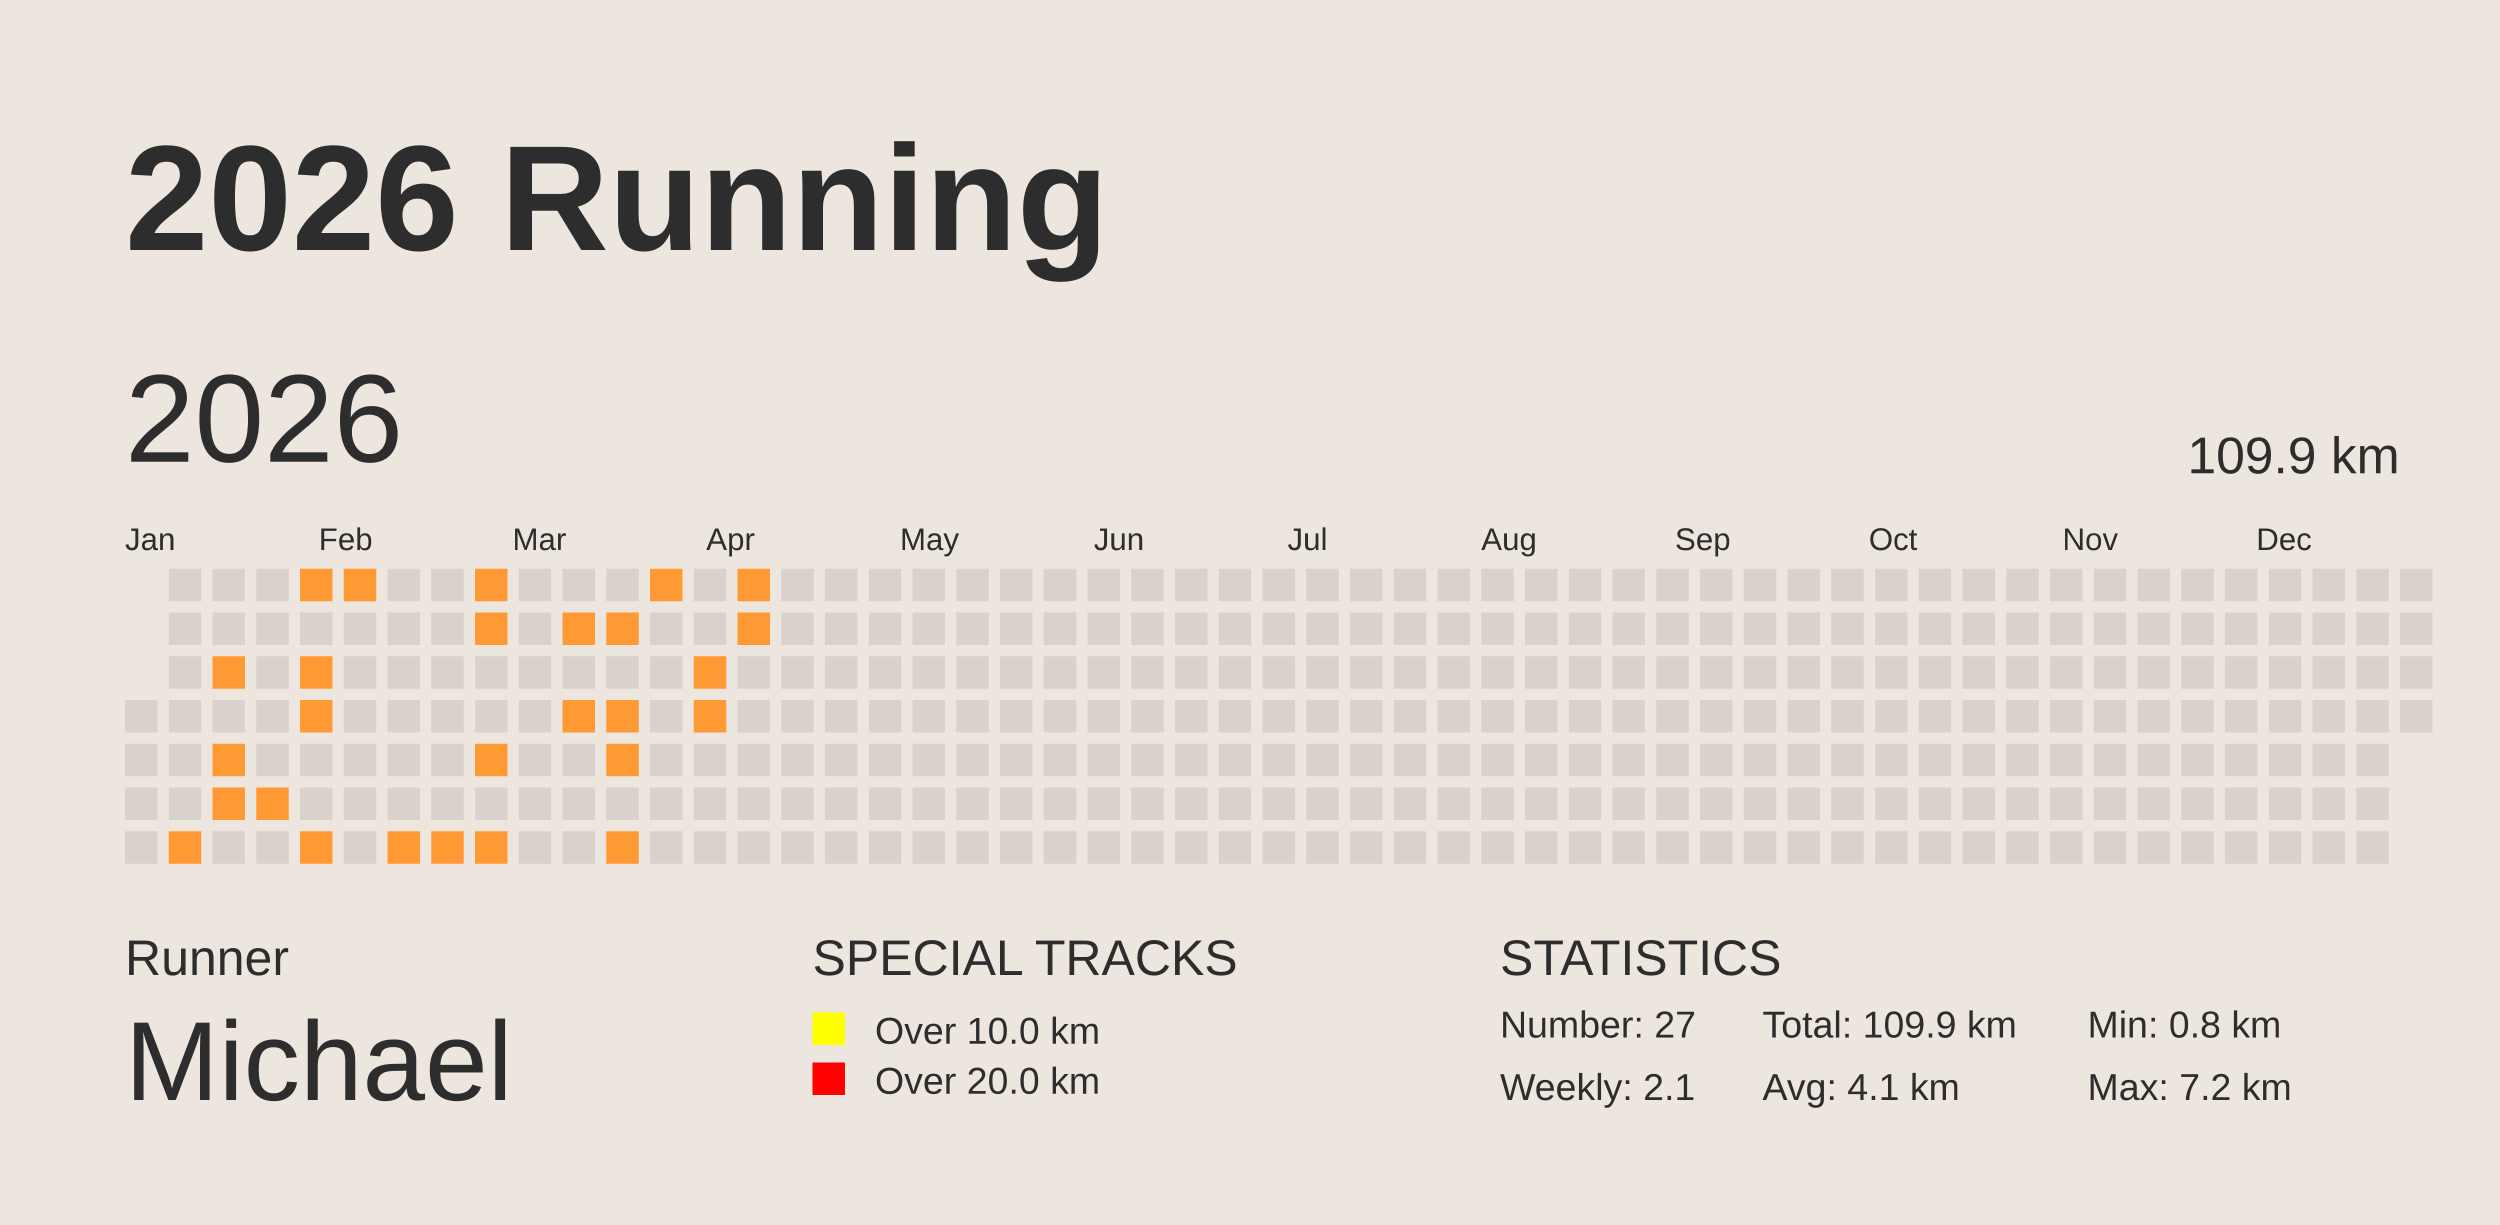
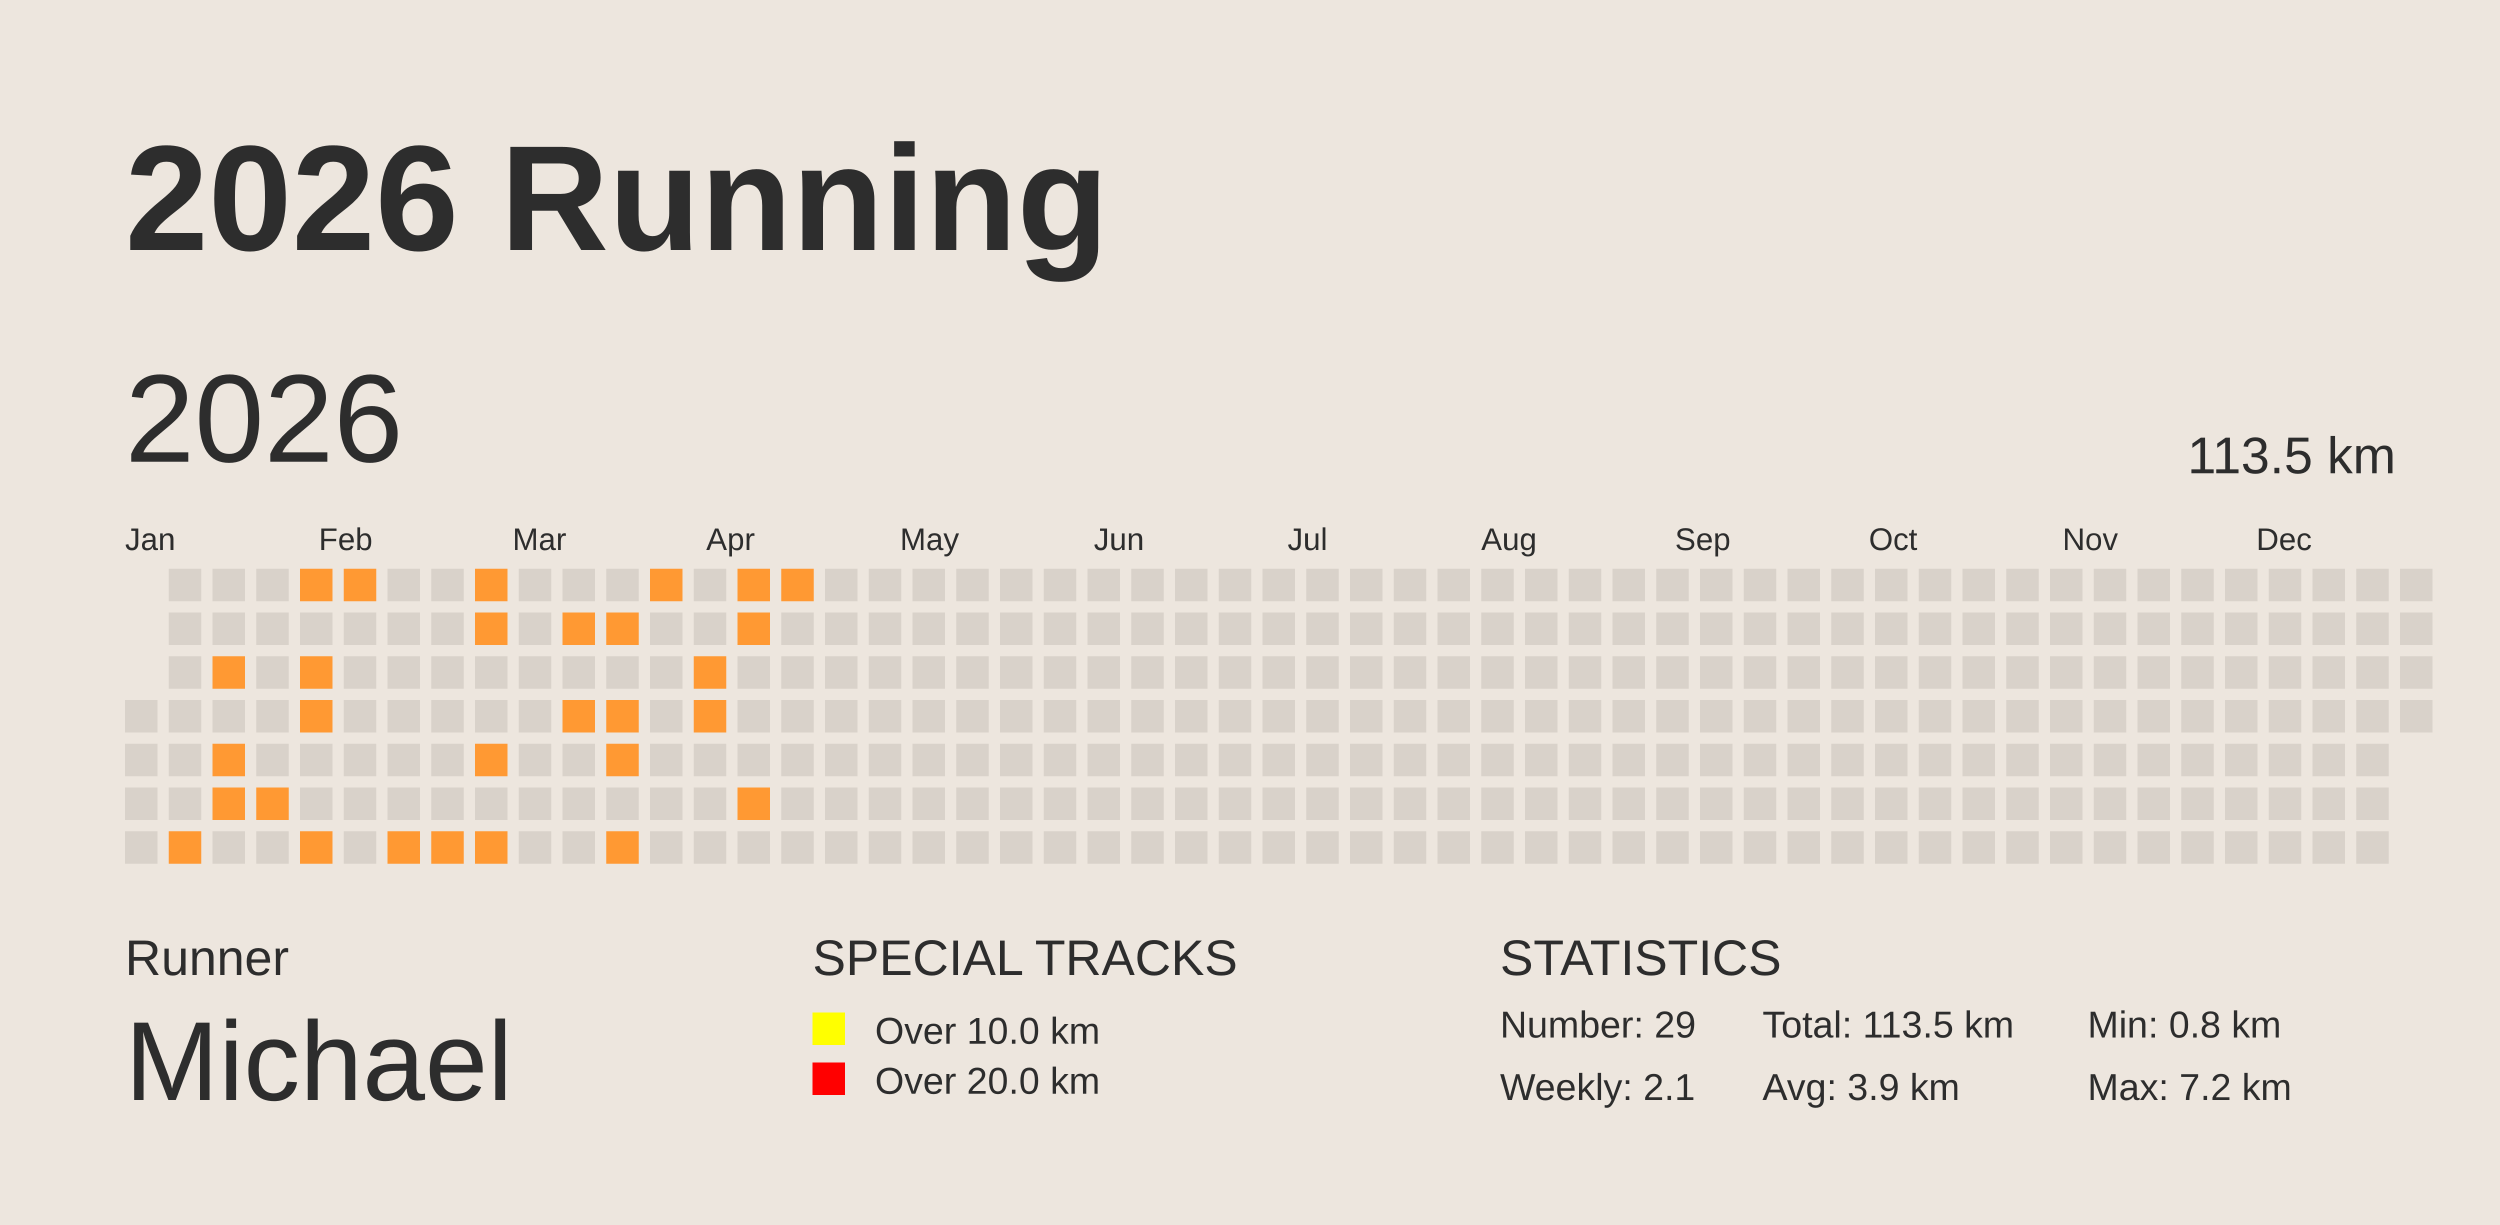
<svg xmlns="http://www.w3.org/2000/svg" baseProfile="full" height="98mm" version="1.1" viewBox="0,0,200,98" width="200mm">
  <defs />
  <rect fill="#EDE6DE" height="98" width="200" x="0" y="0" />
  <text fill="#2D2D2D" style="font-size:12px; font-family:Arial; font-weight:bold;" x="10" y="20">2026 Running</text>
  <text fill="#2D2D2D" style="font-size:4px; font-family:Arial" x="10" y="78">Runner</text>
  <text fill="#2D2D2D" style="font-size:9px; font-family:Arial" x="10" y="88">Michael</text>
  <text fill="#2D2D2D" style="font-size:4px; font-family:Arial" x="65" y="78">SPECIAL TRACKS</text>
  <rect fill="yellow" height="2.6" width="2.6" x="65" y="81" />
  <text fill="#2D2D2D" style="font-size:3px; font-family:Arial" x="70" y="83.5">Over 10.0 km</text>
  <rect fill="red" height="2.6" width="2.6" x="65" y="85" />
  <text fill="#2D2D2D" style="font-size:3px; font-family:Arial" x="70" y="87.5">Over 20.0 km</text>
  <text fill="#2D2D2D" style="font-size:4px; font-family:Arial" x="120" y="78">STATISTICS</text>
-   <text fill="#2D2D2D" style="font-size:3px; font-family:Arial" x="120" y="83">Number: 27</text>
+   <text fill="#2D2D2D" style="font-size:3px; font-family:Arial" x="120" y="83">Number: 29</text>
  <text fill="#2D2D2D" style="font-size:3px; font-family:Arial" x="120" y="88">Weekly: 2.1</text>
-   <text fill="#2D2D2D" style="font-size:3px; font-family:Arial" x="141" y="83">Total: 109.9 km</text>
-   <text fill="#2D2D2D" style="font-size:3px; font-family:Arial" x="141" y="88">Avg: 4.1 km</text>
+   <text fill="#2D2D2D" style="font-size:3px; font-family:Arial" x="141" y="83">Total: 113.5 km</text>
+   <text fill="#2D2D2D" style="font-size:3px; font-family:Arial" x="141" y="88">Avg: 3.9 km</text>
  <text fill="#2D2D2D" style="font-size:3px; font-family:Arial" x="167" y="83">Min: 0.8 km</text>
  <text fill="#2D2D2D" style="font-size:3px; font-family:Arial" x="167" y="88">Max: 7.2 km</text>
  <text dominant-baseline="hanging" fill="#2D2D2D" style="font-size:10.0px; font-family:Arial;" x="10" y="30">2026</text>
-   <text dominant-baseline="hanging" fill="#2D2D2D" style="font-size:4.125px; font-family:Arial;" x="175" y="35">109.9 km</text>
+   <text dominant-baseline="hanging" fill="#2D2D2D" style="font-size:4.125px; font-family:Arial;" x="175" y="35">113.5 km</text>
  <text fill="#2D2D2D" style="font-size:2.5px; font-family:Arial" x="10.0" y="44">Jan</text>
  <text fill="#2D2D2D" style="font-size:2.5px; font-family:Arial" x="25.5" y="44">Feb</text>
  <text fill="#2D2D2D" style="font-size:2.5px; font-family:Arial" x="41.0" y="44">Mar</text>
  <text fill="#2D2D2D" style="font-size:2.5px; font-family:Arial" x="56.5" y="44">Apr</text>
  <text fill="#2D2D2D" style="font-size:2.5px; font-family:Arial" x="72.0" y="44">May</text>
  <text fill="#2D2D2D" style="font-size:2.5px; font-family:Arial" x="87.5" y="44">Jun</text>
  <text fill="#2D2D2D" style="font-size:2.5px; font-family:Arial" x="103.0" y="44">Jul</text>
  <text fill="#2D2D2D" style="font-size:2.5px; font-family:Arial" x="118.5" y="44">Aug</text>
  <text fill="#2D2D2D" style="font-size:2.5px; font-family:Arial" x="134.0" y="44">Sep</text>
  <text fill="#2D2D2D" style="font-size:2.5px; font-family:Arial" x="149.5" y="44">Oct</text>
  <text fill="#2D2D2D" style="font-size:2.5px; font-family:Arial" x="165.0" y="44">Nov</text>
  <text fill="#2D2D2D" style="font-size:2.5px; font-family:Arial" x="180.5" y="44">Dec</text>
  <rect fill="#D9D2CA" height="2.6" width="2.6" x="10.0" y="56.0" />
  <rect fill="#D9D2CA" height="2.6" width="2.6" x="10.0" y="59.5" />
  <rect fill="#D9D2CA" height="2.6" width="2.6" x="10.0" y="63.0" />
  <rect fill="#D9D2CA" height="2.6" width="2.6" x="10.0" y="66.5" />
  <rect fill="#D9D2CA" height="2.6" width="2.6" x="13.5" y="45.5" />
  <rect fill="#D9D2CA" height="2.6" width="2.6" x="13.5" y="49.0" />
  <rect fill="#D9D2CA" height="2.6" width="2.6" x="13.5" y="52.5" />
  <rect fill="#D9D2CA" height="2.6" width="2.6" x="13.5" y="56.0" />
  <rect fill="#D9D2CA" height="2.6" width="2.6" x="13.5" y="59.5" />
  <rect fill="#D9D2CA" height="2.6" width="2.6" x="13.5" y="63.0" />
  <rect fill="#FF9933" height="2.6" width="2.6" x="13.5" y="66.5" />
  <rect fill="#D9D2CA" height="2.6" width="2.6" x="17.0" y="45.5" />
  <rect fill="#D9D2CA" height="2.6" width="2.6" x="17.0" y="49.0" />
  <rect fill="#FF9933" height="2.6" width="2.6" x="17.0" y="52.5" />
  <rect fill="#D9D2CA" height="2.6" width="2.6" x="17.0" y="56.0" />
  <rect fill="#FF9933" height="2.6" width="2.6" x="17.0" y="59.5" />
  <rect fill="#FF9933" height="2.6" width="2.6" x="17.0" y="63.0" />
  <rect fill="#D9D2CA" height="2.6" width="2.6" x="17.0" y="66.5" />
  <rect fill="#D9D2CA" height="2.6" width="2.6" x="20.5" y="45.5" />
  <rect fill="#D9D2CA" height="2.6" width="2.6" x="20.5" y="49.0" />
  <rect fill="#D9D2CA" height="2.6" width="2.6" x="20.5" y="52.5" />
  <rect fill="#D9D2CA" height="2.6" width="2.6" x="20.5" y="56.0" />
  <rect fill="#D9D2CA" height="2.6" width="2.6" x="20.5" y="59.5" />
  <rect fill="#FF9933" height="2.6" width="2.6" x="20.5" y="63.0" />
  <rect fill="#D9D2CA" height="2.6" width="2.6" x="20.5" y="66.5" />
  <rect fill="#FF9933" height="2.6" width="2.6" x="24.0" y="45.5" />
  <rect fill="#D9D2CA" height="2.6" width="2.6" x="24.0" y="49.0" />
  <rect fill="#FF9933" height="2.6" width="2.6" x="24.0" y="52.5" />
  <rect fill="#FF9933" height="2.6" width="2.6" x="24.0" y="56.0" />
  <rect fill="#D9D2CA" height="2.6" width="2.6" x="24.0" y="59.5" />
  <rect fill="#D9D2CA" height="2.6" width="2.6" x="24.0" y="63.0" />
  <rect fill="#FF9933" height="2.6" width="2.6" x="24.0" y="66.5" />
  <rect fill="#FF9933" height="2.6" width="2.6" x="27.5" y="45.5" />
  <rect fill="#D9D2CA" height="2.6" width="2.6" x="27.5" y="49.0" />
  <rect fill="#D9D2CA" height="2.6" width="2.6" x="27.5" y="52.5" />
  <rect fill="#D9D2CA" height="2.6" width="2.6" x="27.5" y="56.0" />
  <rect fill="#D9D2CA" height="2.6" width="2.6" x="27.5" y="59.5" />
  <rect fill="#D9D2CA" height="2.6" width="2.6" x="27.5" y="63.0" />
  <rect fill="#D9D2CA" height="2.6" width="2.6" x="27.5" y="66.5" />
  <rect fill="#D9D2CA" height="2.6" width="2.6" x="31.0" y="45.5" />
  <rect fill="#D9D2CA" height="2.6" width="2.6" x="31.0" y="49.0" />
  <rect fill="#D9D2CA" height="2.6" width="2.6" x="31.0" y="52.5" />
  <rect fill="#D9D2CA" height="2.6" width="2.6" x="31.0" y="56.0" />
  <rect fill="#D9D2CA" height="2.6" width="2.6" x="31.0" y="59.5" />
  <rect fill="#D9D2CA" height="2.6" width="2.6" x="31.0" y="63.0" />
  <rect fill="#FF9933" height="2.6" width="2.6" x="31.0" y="66.5" />
  <rect fill="#D9D2CA" height="2.6" width="2.6" x="34.5" y="45.5" />
  <rect fill="#D9D2CA" height="2.6" width="2.6" x="34.5" y="49.0" />
  <rect fill="#D9D2CA" height="2.6" width="2.6" x="34.5" y="52.5" />
  <rect fill="#D9D2CA" height="2.6" width="2.6" x="34.5" y="56.0" />
  <rect fill="#D9D2CA" height="2.6" width="2.6" x="34.5" y="59.5" />
  <rect fill="#D9D2CA" height="2.6" width="2.6" x="34.5" y="63.0" />
  <rect fill="#FF9933" height="2.6" width="2.6" x="34.5" y="66.5" />
  <rect fill="#FF9933" height="2.6" width="2.6" x="38.0" y="45.5" />
  <rect fill="#FF9933" height="2.6" width="2.6" x="38.0" y="49.0" />
  <rect fill="#D9D2CA" height="2.6" width="2.6" x="38.0" y="52.5" />
  <rect fill="#D9D2CA" height="2.6" width="2.6" x="38.0" y="56.0" />
  <rect fill="#FF9933" height="2.6" width="2.6" x="38.0" y="59.5" />
  <rect fill="#D9D2CA" height="2.6" width="2.6" x="38.0" y="63.0" />
  <rect fill="#FF9933" height="2.6" width="2.6" x="38.0" y="66.5" />
  <rect fill="#D9D2CA" height="2.6" width="2.6" x="41.5" y="45.5" />
  <rect fill="#D9D2CA" height="2.6" width="2.6" x="41.5" y="49.0" />
  <rect fill="#D9D2CA" height="2.6" width="2.6" x="41.5" y="52.5" />
  <rect fill="#D9D2CA" height="2.6" width="2.6" x="41.5" y="56.0" />
  <rect fill="#D9D2CA" height="2.6" width="2.6" x="41.5" y="59.5" />
  <rect fill="#D9D2CA" height="2.6" width="2.6" x="41.5" y="63.0" />
  <rect fill="#D9D2CA" height="2.6" width="2.6" x="41.5" y="66.5" />
  <rect fill="#D9D2CA" height="2.6" width="2.6" x="45.0" y="45.5" />
  <rect fill="#FF9933" height="2.6" width="2.6" x="45.0" y="49.0" />
  <rect fill="#D9D2CA" height="2.6" width="2.6" x="45.0" y="52.5" />
  <rect fill="#FF9933" height="2.6" width="2.6" x="45.0" y="56.0" />
  <rect fill="#D9D2CA" height="2.6" width="2.6" x="45.0" y="59.5" />
  <rect fill="#D9D2CA" height="2.6" width="2.6" x="45.0" y="63.0" />
  <rect fill="#D9D2CA" height="2.6" width="2.6" x="45.0" y="66.5" />
  <rect fill="#D9D2CA" height="2.6" width="2.6" x="48.5" y="45.5" />
  <rect fill="#FF9933" height="2.6" width="2.6" x="48.5" y="49.0" />
  <rect fill="#D9D2CA" height="2.6" width="2.6" x="48.5" y="52.5" />
  <rect fill="#FF9933" height="2.6" width="2.6" x="48.5" y="56.0" />
  <rect fill="#FF9933" height="2.6" width="2.6" x="48.5" y="59.5" />
  <rect fill="#D9D2CA" height="2.6" width="2.6" x="48.5" y="63.0" />
  <rect fill="#FF9933" height="2.6" width="2.6" x="48.5" y="66.5" />
  <rect fill="#FF9933" height="2.6" width="2.6" x="52.0" y="45.5" />
  <rect fill="#D9D2CA" height="2.6" width="2.6" x="52.0" y="49.0" />
  <rect fill="#D9D2CA" height="2.6" width="2.6" x="52.0" y="52.5" />
  <rect fill="#D9D2CA" height="2.6" width="2.6" x="52.0" y="56.0" />
  <rect fill="#D9D2CA" height="2.6" width="2.6" x="52.0" y="59.5" />
  <rect fill="#D9D2CA" height="2.6" width="2.6" x="52.0" y="63.0" />
  <rect fill="#D9D2CA" height="2.6" width="2.6" x="52.0" y="66.5" />
  <rect fill="#D9D2CA" height="2.6" width="2.6" x="55.5" y="45.5" />
  <rect fill="#D9D2CA" height="2.6" width="2.6" x="55.5" y="49.0" />
  <rect fill="#FF9933" height="2.6" width="2.6" x="55.5" y="52.5" />
  <rect fill="#FF9933" height="2.6" width="2.6" x="55.5" y="56.0" />
  <rect fill="#D9D2CA" height="2.6" width="2.6" x="55.5" y="59.5" />
  <rect fill="#D9D2CA" height="2.6" width="2.6" x="55.5" y="63.0" />
  <rect fill="#D9D2CA" height="2.6" width="2.6" x="55.5" y="66.5" />
  <rect fill="#FF9933" height="2.6" width="2.6" x="59.0" y="45.5" />
  <rect fill="#FF9933" height="2.6" width="2.6" x="59.0" y="49.0" />
  <rect fill="#D9D2CA" height="2.6" width="2.6" x="59.0" y="52.5" />
  <rect fill="#D9D2CA" height="2.6" width="2.6" x="59.0" y="56.0" />
  <rect fill="#D9D2CA" height="2.6" width="2.6" x="59.0" y="59.5" />
-   <rect fill="#D9D2CA" height="2.6" width="2.6" x="59.0" y="63.0" />
+   <rect fill="#FF9933" height="2.6" width="2.6" x="59.0" y="63.0" />
  <rect fill="#D9D2CA" height="2.6" width="2.6" x="59.0" y="66.5" />
-   <rect fill="#D9D2CA" height="2.6" width="2.6" x="62.5" y="45.5" />
+   <rect fill="#FF9933" height="2.6" width="2.6" x="62.5" y="45.5" />
  <rect fill="#D9D2CA" height="2.6" width="2.6" x="62.5" y="49.0" />
  <rect fill="#D9D2CA" height="2.6" width="2.6" x="62.5" y="52.5" />
  <rect fill="#D9D2CA" height="2.6" width="2.6" x="62.5" y="56.0" />
  <rect fill="#D9D2CA" height="2.6" width="2.6" x="62.5" y="59.5" />
  <rect fill="#D9D2CA" height="2.6" width="2.6" x="62.5" y="63.0" />
  <rect fill="#D9D2CA" height="2.6" width="2.6" x="62.5" y="66.5" />
  <rect fill="#D9D2CA" height="2.6" width="2.6" x="66.0" y="45.5" />
  <rect fill="#D9D2CA" height="2.6" width="2.6" x="66.0" y="49.0" />
  <rect fill="#D9D2CA" height="2.6" width="2.6" x="66.0" y="52.5" />
  <rect fill="#D9D2CA" height="2.6" width="2.6" x="66.0" y="56.0" />
  <rect fill="#D9D2CA" height="2.6" width="2.6" x="66.0" y="59.5" />
  <rect fill="#D9D2CA" height="2.6" width="2.6" x="66.0" y="63.0" />
  <rect fill="#D9D2CA" height="2.6" width="2.6" x="66.0" y="66.5" />
  <rect fill="#D9D2CA" height="2.6" width="2.6" x="69.5" y="45.5" />
  <rect fill="#D9D2CA" height="2.6" width="2.6" x="69.5" y="49.0" />
  <rect fill="#D9D2CA" height="2.6" width="2.6" x="69.5" y="52.5" />
  <rect fill="#D9D2CA" height="2.6" width="2.6" x="69.5" y="56.0" />
  <rect fill="#D9D2CA" height="2.6" width="2.6" x="69.5" y="59.5" />
  <rect fill="#D9D2CA" height="2.6" width="2.6" x="69.5" y="63.0" />
  <rect fill="#D9D2CA" height="2.6" width="2.6" x="69.5" y="66.5" />
  <rect fill="#D9D2CA" height="2.6" width="2.6" x="73.0" y="45.5" />
  <rect fill="#D9D2CA" height="2.6" width="2.6" x="73.0" y="49.0" />
  <rect fill="#D9D2CA" height="2.6" width="2.6" x="73.0" y="52.5" />
  <rect fill="#D9D2CA" height="2.6" width="2.6" x="73.0" y="56.0" />
  <rect fill="#D9D2CA" height="2.6" width="2.6" x="73.0" y="59.5" />
  <rect fill="#D9D2CA" height="2.6" width="2.6" x="73.0" y="63.0" />
  <rect fill="#D9D2CA" height="2.6" width="2.6" x="73.0" y="66.5" />
  <rect fill="#D9D2CA" height="2.6" width="2.6" x="76.5" y="45.5" />
  <rect fill="#D9D2CA" height="2.6" width="2.6" x="76.5" y="49.0" />
  <rect fill="#D9D2CA" height="2.6" width="2.6" x="76.5" y="52.5" />
  <rect fill="#D9D2CA" height="2.6" width="2.6" x="76.5" y="56.0" />
  <rect fill="#D9D2CA" height="2.6" width="2.6" x="76.5" y="59.5" />
  <rect fill="#D9D2CA" height="2.6" width="2.6" x="76.5" y="63.0" />
  <rect fill="#D9D2CA" height="2.6" width="2.6" x="76.5" y="66.5" />
  <rect fill="#D9D2CA" height="2.6" width="2.6" x="80.0" y="45.5" />
  <rect fill="#D9D2CA" height="2.6" width="2.6" x="80.0" y="49.0" />
  <rect fill="#D9D2CA" height="2.6" width="2.6" x="80.0" y="52.5" />
  <rect fill="#D9D2CA" height="2.6" width="2.6" x="80.0" y="56.0" />
  <rect fill="#D9D2CA" height="2.6" width="2.6" x="80.0" y="59.5" />
  <rect fill="#D9D2CA" height="2.6" width="2.6" x="80.0" y="63.0" />
  <rect fill="#D9D2CA" height="2.6" width="2.6" x="80.0" y="66.5" />
  <rect fill="#D9D2CA" height="2.6" width="2.6" x="83.5" y="45.5" />
  <rect fill="#D9D2CA" height="2.6" width="2.6" x="83.5" y="49.0" />
  <rect fill="#D9D2CA" height="2.6" width="2.6" x="83.5" y="52.5" />
  <rect fill="#D9D2CA" height="2.6" width="2.6" x="83.5" y="56.0" />
  <rect fill="#D9D2CA" height="2.6" width="2.6" x="83.5" y="59.5" />
  <rect fill="#D9D2CA" height="2.6" width="2.6" x="83.5" y="63.0" />
  <rect fill="#D9D2CA" height="2.6" width="2.6" x="83.5" y="66.5" />
  <rect fill="#D9D2CA" height="2.6" width="2.6" x="87.0" y="45.5" />
  <rect fill="#D9D2CA" height="2.6" width="2.6" x="87.0" y="49.0" />
  <rect fill="#D9D2CA" height="2.6" width="2.6" x="87.0" y="52.5" />
  <rect fill="#D9D2CA" height="2.6" width="2.6" x="87.0" y="56.0" />
  <rect fill="#D9D2CA" height="2.6" width="2.6" x="87.0" y="59.5" />
  <rect fill="#D9D2CA" height="2.6" width="2.6" x="87.0" y="63.0" />
  <rect fill="#D9D2CA" height="2.6" width="2.6" x="87.0" y="66.5" />
  <rect fill="#D9D2CA" height="2.6" width="2.6" x="90.5" y="45.5" />
  <rect fill="#D9D2CA" height="2.6" width="2.6" x="90.5" y="49.0" />
  <rect fill="#D9D2CA" height="2.6" width="2.6" x="90.5" y="52.5" />
  <rect fill="#D9D2CA" height="2.6" width="2.6" x="90.5" y="56.0" />
  <rect fill="#D9D2CA" height="2.6" width="2.6" x="90.5" y="59.5" />
  <rect fill="#D9D2CA" height="2.6" width="2.6" x="90.5" y="63.0" />
  <rect fill="#D9D2CA" height="2.6" width="2.6" x="90.5" y="66.5" />
  <rect fill="#D9D2CA" height="2.6" width="2.6" x="94.0" y="45.5" />
  <rect fill="#D9D2CA" height="2.6" width="2.6" x="94.0" y="49.0" />
  <rect fill="#D9D2CA" height="2.6" width="2.6" x="94.0" y="52.5" />
  <rect fill="#D9D2CA" height="2.6" width="2.6" x="94.0" y="56.0" />
  <rect fill="#D9D2CA" height="2.6" width="2.6" x="94.0" y="59.5" />
  <rect fill="#D9D2CA" height="2.6" width="2.6" x="94.0" y="63.0" />
  <rect fill="#D9D2CA" height="2.6" width="2.6" x="94.0" y="66.5" />
  <rect fill="#D9D2CA" height="2.6" width="2.6" x="97.5" y="45.5" />
  <rect fill="#D9D2CA" height="2.6" width="2.6" x="97.5" y="49.0" />
  <rect fill="#D9D2CA" height="2.6" width="2.6" x="97.5" y="52.5" />
  <rect fill="#D9D2CA" height="2.6" width="2.6" x="97.5" y="56.0" />
  <rect fill="#D9D2CA" height="2.6" width="2.6" x="97.5" y="59.5" />
  <rect fill="#D9D2CA" height="2.6" width="2.6" x="97.5" y="63.0" />
  <rect fill="#D9D2CA" height="2.6" width="2.6" x="97.5" y="66.5" />
  <rect fill="#D9D2CA" height="2.6" width="2.6" x="101.0" y="45.5" />
  <rect fill="#D9D2CA" height="2.6" width="2.6" x="101.0" y="49.0" />
  <rect fill="#D9D2CA" height="2.6" width="2.6" x="101.0" y="52.5" />
  <rect fill="#D9D2CA" height="2.6" width="2.6" x="101.0" y="56.0" />
  <rect fill="#D9D2CA" height="2.6" width="2.6" x="101.0" y="59.5" />
  <rect fill="#D9D2CA" height="2.6" width="2.6" x="101.0" y="63.0" />
  <rect fill="#D9D2CA" height="2.6" width="2.6" x="101.0" y="66.5" />
  <rect fill="#D9D2CA" height="2.6" width="2.6" x="104.5" y="45.5" />
  <rect fill="#D9D2CA" height="2.6" width="2.6" x="104.5" y="49.0" />
  <rect fill="#D9D2CA" height="2.6" width="2.6" x="104.5" y="52.5" />
  <rect fill="#D9D2CA" height="2.6" width="2.6" x="104.5" y="56.0" />
  <rect fill="#D9D2CA" height="2.6" width="2.6" x="104.5" y="59.5" />
  <rect fill="#D9D2CA" height="2.6" width="2.6" x="104.5" y="63.0" />
  <rect fill="#D9D2CA" height="2.6" width="2.6" x="104.5" y="66.5" />
  <rect fill="#D9D2CA" height="2.6" width="2.6" x="108.0" y="45.5" />
  <rect fill="#D9D2CA" height="2.6" width="2.6" x="108.0" y="49.0" />
  <rect fill="#D9D2CA" height="2.6" width="2.6" x="108.0" y="52.5" />
  <rect fill="#D9D2CA" height="2.6" width="2.6" x="108.0" y="56.0" />
  <rect fill="#D9D2CA" height="2.6" width="2.6" x="108.0" y="59.5" />
  <rect fill="#D9D2CA" height="2.6" width="2.6" x="108.0" y="63.0" />
  <rect fill="#D9D2CA" height="2.6" width="2.6" x="108.0" y="66.5" />
  <rect fill="#D9D2CA" height="2.6" width="2.6" x="111.5" y="45.5" />
  <rect fill="#D9D2CA" height="2.6" width="2.6" x="111.5" y="49.0" />
  <rect fill="#D9D2CA" height="2.6" width="2.6" x="111.5" y="52.5" />
  <rect fill="#D9D2CA" height="2.6" width="2.6" x="111.5" y="56.0" />
  <rect fill="#D9D2CA" height="2.6" width="2.6" x="111.5" y="59.5" />
  <rect fill="#D9D2CA" height="2.6" width="2.6" x="111.5" y="63.0" />
  <rect fill="#D9D2CA" height="2.6" width="2.6" x="111.5" y="66.5" />
  <rect fill="#D9D2CA" height="2.6" width="2.6" x="115.0" y="45.5" />
  <rect fill="#D9D2CA" height="2.6" width="2.6" x="115.0" y="49.0" />
  <rect fill="#D9D2CA" height="2.6" width="2.6" x="115.0" y="52.5" />
  <rect fill="#D9D2CA" height="2.6" width="2.6" x="115.0" y="56.0" />
  <rect fill="#D9D2CA" height="2.6" width="2.6" x="115.0" y="59.5" />
  <rect fill="#D9D2CA" height="2.6" width="2.6" x="115.0" y="63.0" />
  <rect fill="#D9D2CA" height="2.6" width="2.6" x="115.0" y="66.5" />
  <rect fill="#D9D2CA" height="2.6" width="2.6" x="118.5" y="45.5" />
  <rect fill="#D9D2CA" height="2.6" width="2.6" x="118.5" y="49.0" />
  <rect fill="#D9D2CA" height="2.6" width="2.6" x="118.5" y="52.5" />
  <rect fill="#D9D2CA" height="2.6" width="2.6" x="118.5" y="56.0" />
  <rect fill="#D9D2CA" height="2.6" width="2.6" x="118.5" y="59.5" />
  <rect fill="#D9D2CA" height="2.6" width="2.6" x="118.5" y="63.0" />
  <rect fill="#D9D2CA" height="2.6" width="2.6" x="118.5" y="66.5" />
  <rect fill="#D9D2CA" height="2.6" width="2.6" x="122.0" y="45.5" />
  <rect fill="#D9D2CA" height="2.6" width="2.6" x="122.0" y="49.0" />
  <rect fill="#D9D2CA" height="2.6" width="2.6" x="122.0" y="52.5" />
  <rect fill="#D9D2CA" height="2.6" width="2.6" x="122.0" y="56.0" />
  <rect fill="#D9D2CA" height="2.6" width="2.6" x="122.0" y="59.5" />
  <rect fill="#D9D2CA" height="2.6" width="2.6" x="122.0" y="63.0" />
  <rect fill="#D9D2CA" height="2.6" width="2.6" x="122.0" y="66.5" />
  <rect fill="#D9D2CA" height="2.6" width="2.6" x="125.5" y="45.5" />
  <rect fill="#D9D2CA" height="2.6" width="2.6" x="125.5" y="49.0" />
  <rect fill="#D9D2CA" height="2.6" width="2.6" x="125.5" y="52.5" />
  <rect fill="#D9D2CA" height="2.6" width="2.6" x="125.5" y="56.0" />
  <rect fill="#D9D2CA" height="2.6" width="2.6" x="125.5" y="59.5" />
  <rect fill="#D9D2CA" height="2.6" width="2.6" x="125.5" y="63.0" />
  <rect fill="#D9D2CA" height="2.6" width="2.6" x="125.5" y="66.5" />
  <rect fill="#D9D2CA" height="2.6" width="2.6" x="129.0" y="45.5" />
  <rect fill="#D9D2CA" height="2.6" width="2.6" x="129.0" y="49.0" />
  <rect fill="#D9D2CA" height="2.6" width="2.6" x="129.0" y="52.5" />
  <rect fill="#D9D2CA" height="2.6" width="2.6" x="129.0" y="56.0" />
  <rect fill="#D9D2CA" height="2.6" width="2.6" x="129.0" y="59.5" />
  <rect fill="#D9D2CA" height="2.6" width="2.6" x="129.0" y="63.0" />
  <rect fill="#D9D2CA" height="2.6" width="2.6" x="129.0" y="66.5" />
  <rect fill="#D9D2CA" height="2.6" width="2.6" x="132.5" y="45.5" />
  <rect fill="#D9D2CA" height="2.6" width="2.6" x="132.5" y="49.0" />
  <rect fill="#D9D2CA" height="2.6" width="2.6" x="132.5" y="52.5" />
  <rect fill="#D9D2CA" height="2.6" width="2.6" x="132.5" y="56.0" />
  <rect fill="#D9D2CA" height="2.6" width="2.6" x="132.5" y="59.5" />
  <rect fill="#D9D2CA" height="2.6" width="2.6" x="132.5" y="63.0" />
  <rect fill="#D9D2CA" height="2.6" width="2.6" x="132.5" y="66.5" />
  <rect fill="#D9D2CA" height="2.6" width="2.6" x="136.0" y="45.5" />
  <rect fill="#D9D2CA" height="2.6" width="2.6" x="136.0" y="49.0" />
  <rect fill="#D9D2CA" height="2.6" width="2.6" x="136.0" y="52.5" />
  <rect fill="#D9D2CA" height="2.6" width="2.6" x="136.0" y="56.0" />
  <rect fill="#D9D2CA" height="2.6" width="2.6" x="136.0" y="59.5" />
  <rect fill="#D9D2CA" height="2.6" width="2.6" x="136.0" y="63.0" />
  <rect fill="#D9D2CA" height="2.6" width="2.6" x="136.0" y="66.5" />
  <rect fill="#D9D2CA" height="2.6" width="2.6" x="139.5" y="45.5" />
  <rect fill="#D9D2CA" height="2.6" width="2.6" x="139.5" y="49.0" />
  <rect fill="#D9D2CA" height="2.6" width="2.6" x="139.5" y="52.5" />
  <rect fill="#D9D2CA" height="2.6" width="2.6" x="139.5" y="56.0" />
  <rect fill="#D9D2CA" height="2.6" width="2.6" x="139.5" y="59.5" />
  <rect fill="#D9D2CA" height="2.6" width="2.6" x="139.5" y="63.0" />
  <rect fill="#D9D2CA" height="2.6" width="2.6" x="139.5" y="66.5" />
  <rect fill="#D9D2CA" height="2.6" width="2.6" x="143.0" y="45.5" />
  <rect fill="#D9D2CA" height="2.6" width="2.6" x="143.0" y="49.0" />
  <rect fill="#D9D2CA" height="2.6" width="2.6" x="143.0" y="52.5" />
  <rect fill="#D9D2CA" height="2.6" width="2.6" x="143.0" y="56.0" />
  <rect fill="#D9D2CA" height="2.6" width="2.6" x="143.0" y="59.5" />
  <rect fill="#D9D2CA" height="2.6" width="2.6" x="143.0" y="63.0" />
  <rect fill="#D9D2CA" height="2.6" width="2.6" x="143.0" y="66.5" />
  <rect fill="#D9D2CA" height="2.6" width="2.6" x="146.5" y="45.5" />
  <rect fill="#D9D2CA" height="2.6" width="2.6" x="146.5" y="49.0" />
  <rect fill="#D9D2CA" height="2.6" width="2.6" x="146.5" y="52.5" />
  <rect fill="#D9D2CA" height="2.6" width="2.6" x="146.5" y="56.0" />
  <rect fill="#D9D2CA" height="2.6" width="2.6" x="146.5" y="59.5" />
  <rect fill="#D9D2CA" height="2.6" width="2.6" x="146.5" y="63.0" />
  <rect fill="#D9D2CA" height="2.6" width="2.6" x="146.5" y="66.5" />
  <rect fill="#D9D2CA" height="2.6" width="2.6" x="150.0" y="45.5" />
  <rect fill="#D9D2CA" height="2.6" width="2.6" x="150.0" y="49.0" />
  <rect fill="#D9D2CA" height="2.6" width="2.6" x="150.0" y="52.5" />
  <rect fill="#D9D2CA" height="2.6" width="2.6" x="150.0" y="56.0" />
  <rect fill="#D9D2CA" height="2.6" width="2.6" x="150.0" y="59.5" />
  <rect fill="#D9D2CA" height="2.6" width="2.6" x="150.0" y="63.0" />
  <rect fill="#D9D2CA" height="2.6" width="2.6" x="150.0" y="66.5" />
  <rect fill="#D9D2CA" height="2.6" width="2.6" x="153.5" y="45.5" />
  <rect fill="#D9D2CA" height="2.6" width="2.6" x="153.5" y="49.0" />
  <rect fill="#D9D2CA" height="2.6" width="2.6" x="153.5" y="52.5" />
  <rect fill="#D9D2CA" height="2.6" width="2.6" x="153.5" y="56.0" />
  <rect fill="#D9D2CA" height="2.6" width="2.6" x="153.5" y="59.5" />
  <rect fill="#D9D2CA" height="2.6" width="2.6" x="153.5" y="63.0" />
  <rect fill="#D9D2CA" height="2.6" width="2.6" x="153.5" y="66.5" />
  <rect fill="#D9D2CA" height="2.6" width="2.6" x="157.0" y="45.5" />
  <rect fill="#D9D2CA" height="2.6" width="2.6" x="157.0" y="49.0" />
  <rect fill="#D9D2CA" height="2.6" width="2.6" x="157.0" y="52.5" />
  <rect fill="#D9D2CA" height="2.6" width="2.6" x="157.0" y="56.0" />
  <rect fill="#D9D2CA" height="2.6" width="2.6" x="157.0" y="59.5" />
  <rect fill="#D9D2CA" height="2.6" width="2.6" x="157.0" y="63.0" />
  <rect fill="#D9D2CA" height="2.6" width="2.6" x="157.0" y="66.5" />
  <rect fill="#D9D2CA" height="2.6" width="2.6" x="160.5" y="45.5" />
  <rect fill="#D9D2CA" height="2.6" width="2.6" x="160.5" y="49.0" />
  <rect fill="#D9D2CA" height="2.6" width="2.6" x="160.5" y="52.5" />
  <rect fill="#D9D2CA" height="2.6" width="2.6" x="160.5" y="56.0" />
  <rect fill="#D9D2CA" height="2.6" width="2.6" x="160.5" y="59.5" />
  <rect fill="#D9D2CA" height="2.6" width="2.6" x="160.5" y="63.0" />
  <rect fill="#D9D2CA" height="2.6" width="2.6" x="160.5" y="66.5" />
  <rect fill="#D9D2CA" height="2.6" width="2.6" x="164.0" y="45.5" />
  <rect fill="#D9D2CA" height="2.6" width="2.6" x="164.0" y="49.0" />
  <rect fill="#D9D2CA" height="2.6" width="2.6" x="164.0" y="52.5" />
  <rect fill="#D9D2CA" height="2.6" width="2.6" x="164.0" y="56.0" />
  <rect fill="#D9D2CA" height="2.6" width="2.6" x="164.0" y="59.5" />
  <rect fill="#D9D2CA" height="2.6" width="2.6" x="164.0" y="63.0" />
  <rect fill="#D9D2CA" height="2.6" width="2.6" x="164.0" y="66.5" />
  <rect fill="#D9D2CA" height="2.6" width="2.6" x="167.5" y="45.5" />
  <rect fill="#D9D2CA" height="2.6" width="2.6" x="167.5" y="49.0" />
  <rect fill="#D9D2CA" height="2.6" width="2.6" x="167.5" y="52.5" />
  <rect fill="#D9D2CA" height="2.6" width="2.6" x="167.5" y="56.0" />
  <rect fill="#D9D2CA" height="2.6" width="2.6" x="167.5" y="59.5" />
  <rect fill="#D9D2CA" height="2.6" width="2.6" x="167.5" y="63.0" />
  <rect fill="#D9D2CA" height="2.6" width="2.6" x="167.5" y="66.5" />
  <rect fill="#D9D2CA" height="2.6" width="2.6" x="171.0" y="45.5" />
  <rect fill="#D9D2CA" height="2.6" width="2.6" x="171.0" y="49.0" />
  <rect fill="#D9D2CA" height="2.6" width="2.6" x="171.0" y="52.5" />
  <rect fill="#D9D2CA" height="2.6" width="2.6" x="171.0" y="56.0" />
  <rect fill="#D9D2CA" height="2.6" width="2.6" x="171.0" y="59.5" />
  <rect fill="#D9D2CA" height="2.6" width="2.6" x="171.0" y="63.0" />
  <rect fill="#D9D2CA" height="2.6" width="2.6" x="171.0" y="66.5" />
  <rect fill="#D9D2CA" height="2.6" width="2.6" x="174.5" y="45.5" />
  <rect fill="#D9D2CA" height="2.6" width="2.6" x="174.5" y="49.0" />
  <rect fill="#D9D2CA" height="2.6" width="2.6" x="174.5" y="52.5" />
  <rect fill="#D9D2CA" height="2.6" width="2.6" x="174.5" y="56.0" />
  <rect fill="#D9D2CA" height="2.6" width="2.6" x="174.5" y="59.5" />
  <rect fill="#D9D2CA" height="2.6" width="2.6" x="174.5" y="63.0" />
  <rect fill="#D9D2CA" height="2.6" width="2.6" x="174.5" y="66.5" />
  <rect fill="#D9D2CA" height="2.6" width="2.6" x="178.0" y="45.5" />
  <rect fill="#D9D2CA" height="2.6" width="2.6" x="178.0" y="49.0" />
  <rect fill="#D9D2CA" height="2.6" width="2.6" x="178.0" y="52.5" />
  <rect fill="#D9D2CA" height="2.6" width="2.6" x="178.0" y="56.0" />
  <rect fill="#D9D2CA" height="2.6" width="2.6" x="178.0" y="59.5" />
  <rect fill="#D9D2CA" height="2.6" width="2.6" x="178.0" y="63.0" />
  <rect fill="#D9D2CA" height="2.6" width="2.6" x="178.0" y="66.5" />
  <rect fill="#D9D2CA" height="2.6" width="2.6" x="181.5" y="45.5" />
  <rect fill="#D9D2CA" height="2.6" width="2.6" x="181.5" y="49.0" />
  <rect fill="#D9D2CA" height="2.6" width="2.6" x="181.5" y="52.5" />
  <rect fill="#D9D2CA" height="2.6" width="2.6" x="181.5" y="56.0" />
  <rect fill="#D9D2CA" height="2.6" width="2.6" x="181.5" y="59.5" />
  <rect fill="#D9D2CA" height="2.6" width="2.6" x="181.5" y="63.0" />
  <rect fill="#D9D2CA" height="2.6" width="2.6" x="181.5" y="66.5" />
  <rect fill="#D9D2CA" height="2.6" width="2.6" x="185.0" y="45.5" />
  <rect fill="#D9D2CA" height="2.6" width="2.6" x="185.0" y="49.0" />
  <rect fill="#D9D2CA" height="2.6" width="2.6" x="185.0" y="52.5" />
  <rect fill="#D9D2CA" height="2.6" width="2.6" x="185.0" y="56.0" />
  <rect fill="#D9D2CA" height="2.6" width="2.6" x="185.0" y="59.5" />
  <rect fill="#D9D2CA" height="2.6" width="2.6" x="185.0" y="63.0" />
  <rect fill="#D9D2CA" height="2.6" width="2.6" x="185.0" y="66.5" />
  <rect fill="#D9D2CA" height="2.6" width="2.6" x="188.5" y="45.5" />
  <rect fill="#D9D2CA" height="2.6" width="2.6" x="188.5" y="49.0" />
  <rect fill="#D9D2CA" height="2.6" width="2.6" x="188.5" y="52.5" />
  <rect fill="#D9D2CA" height="2.6" width="2.6" x="188.5" y="56.0" />
  <rect fill="#D9D2CA" height="2.6" width="2.6" x="188.5" y="59.5" />
  <rect fill="#D9D2CA" height="2.6" width="2.6" x="188.5" y="63.0" />
  <rect fill="#D9D2CA" height="2.6" width="2.6" x="188.5" y="66.5" />
  <rect fill="#D9D2CA" height="2.6" width="2.6" x="192.0" y="45.5" />
  <rect fill="#D9D2CA" height="2.6" width="2.6" x="192.0" y="49.0" />
  <rect fill="#D9D2CA" height="2.6" width="2.6" x="192.0" y="52.5" />
  <rect fill="#D9D2CA" height="2.6" width="2.6" x="192.0" y="56.0" />
</svg>
